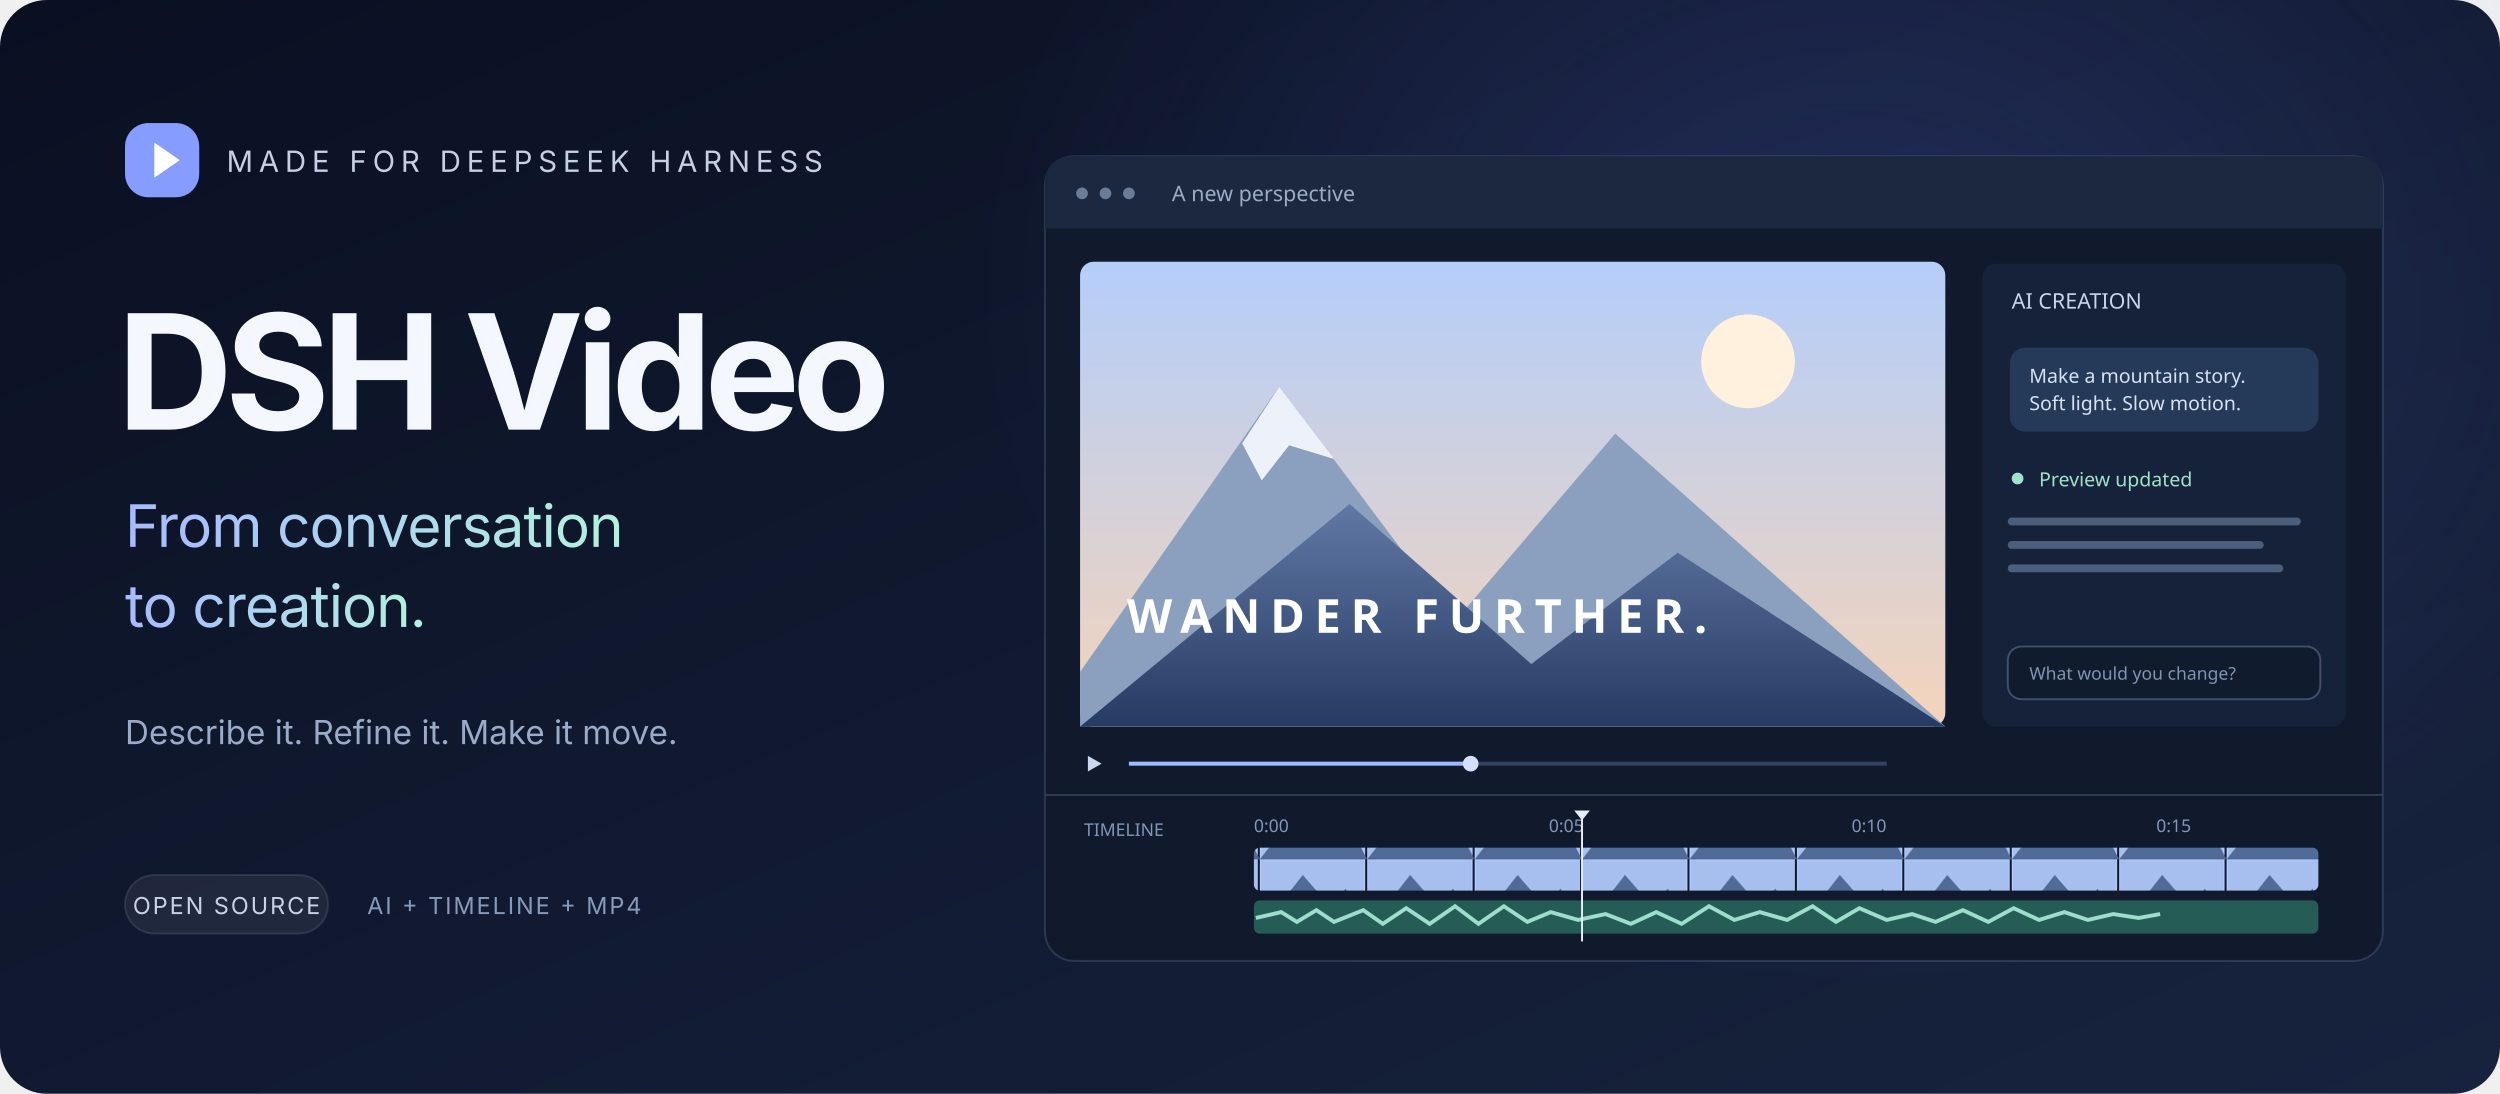
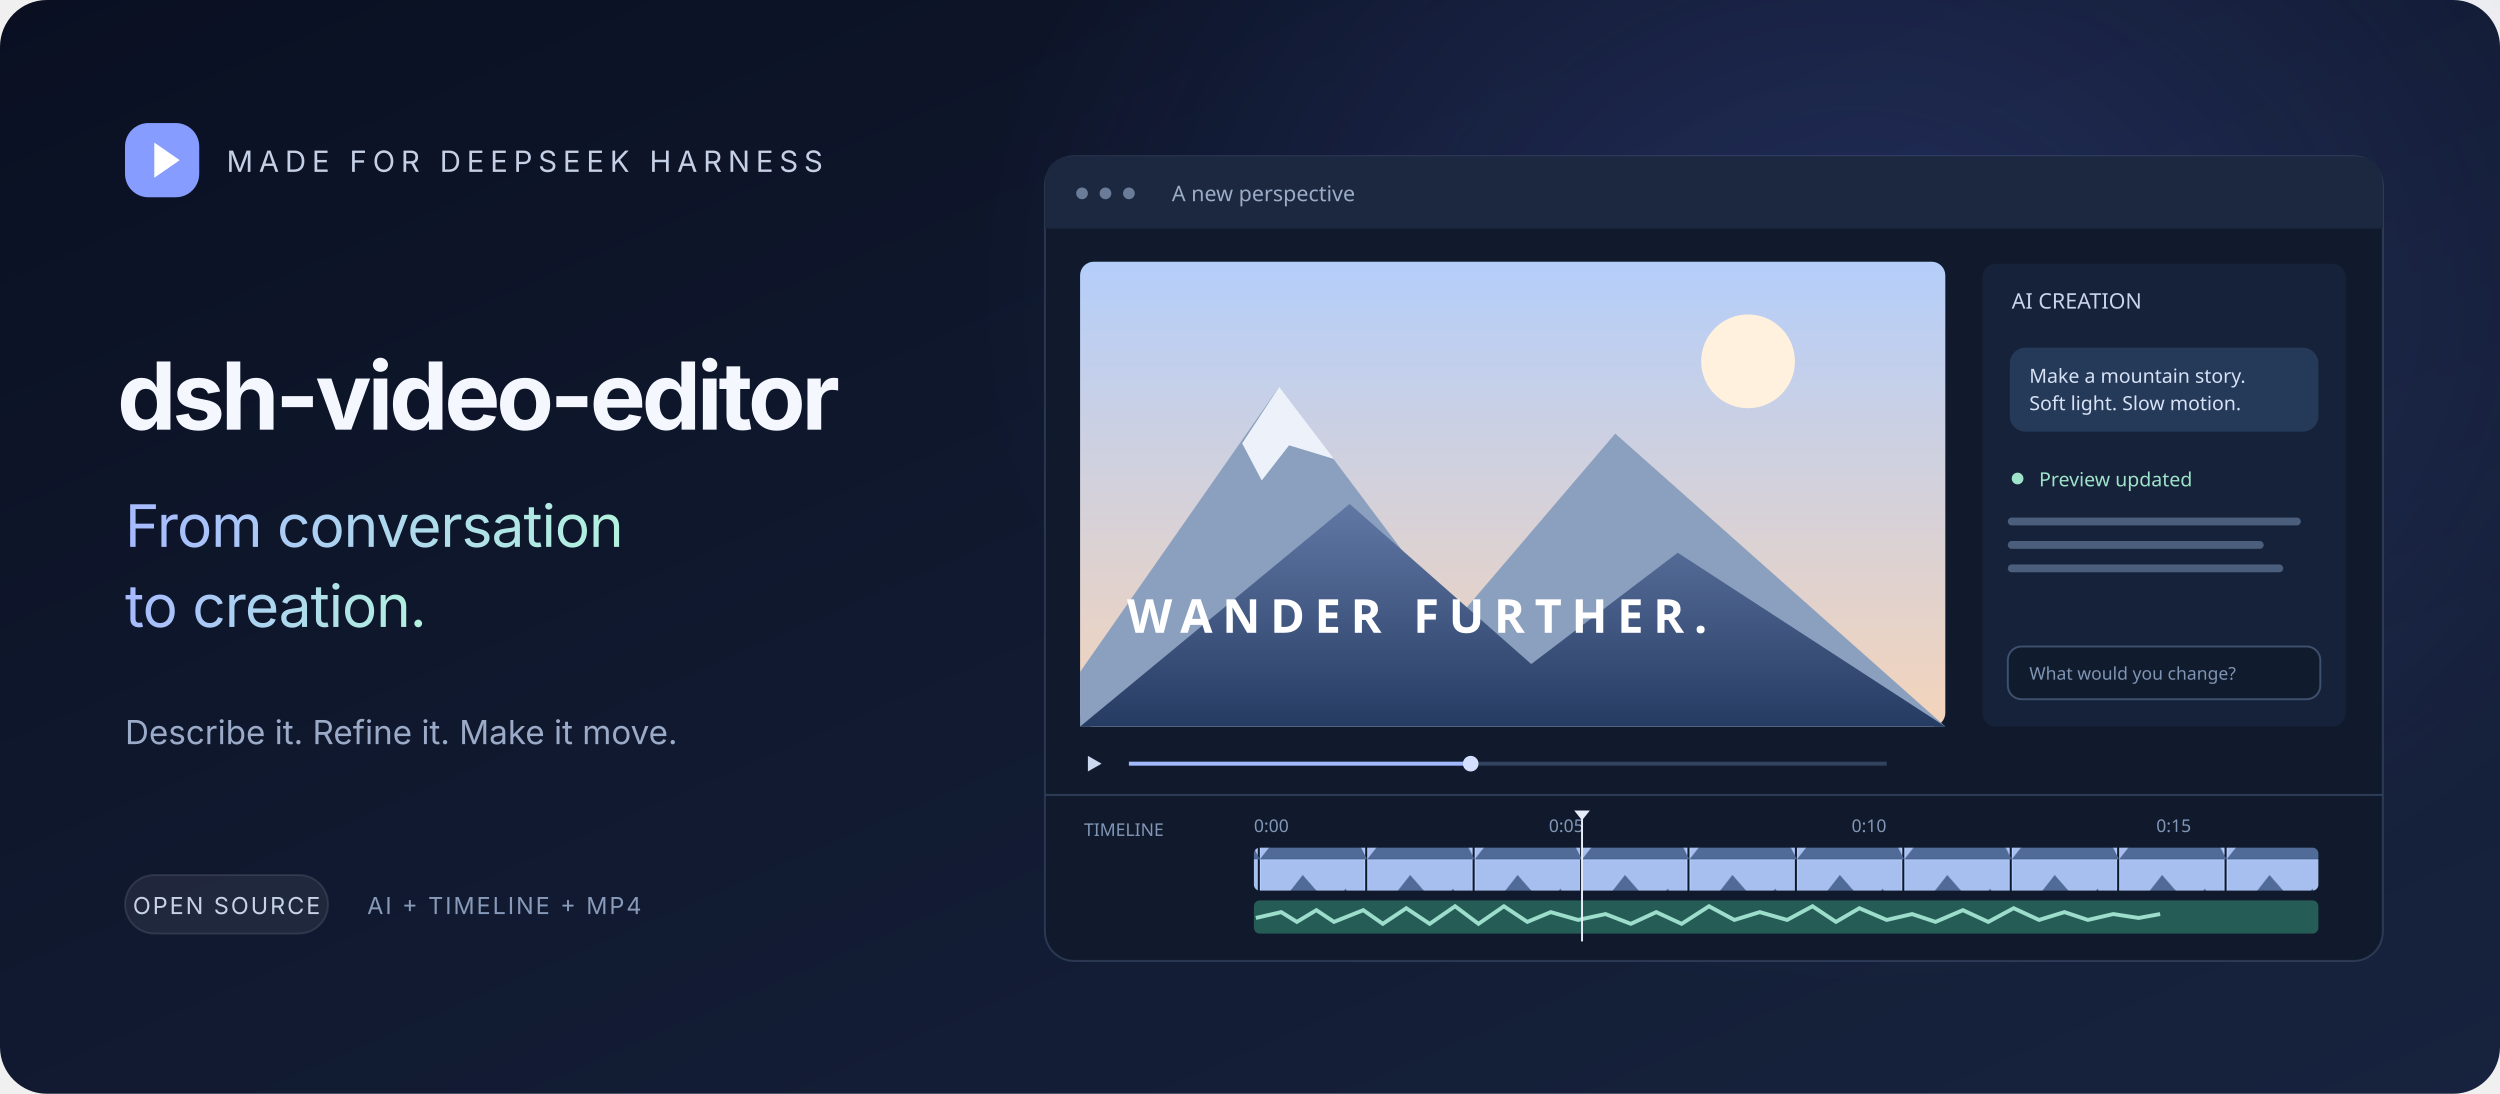
<svg xmlns="http://www.w3.org/2000/svg" width="1280" height="560" viewBox="0 0 1280 560" role="img" aria-labelledby="title desc">
  <defs>
    <linearGradient id="bg" x2="1" y2="1">
      <stop stop-color="#0a1022" />
      <stop offset="1" stop-color="#17233e" />
    </linearGradient>
    <linearGradient id="sky" x2="0" y2="1">
      <stop stop-color="#b4cefa" />
      <stop offset="1" stop-color="#f4d4bb" />
    </linearGradient>
    <linearGradient id="mount" x2="0" y2="1">
      <stop stop-color="#6178a5" />
      <stop offset="1" stop-color="#253b62" />
    </linearGradient>
    <linearGradient id="accent">
      <stop stop-color="#a7baff" />
      <stop offset="1" stop-color="#b3f2de" />
    </linearGradient>
    <radialGradient id="glow">
      <stop stop-color="#687fff" stop-opacity=".20" />
      <stop offset="1" stop-color="#687fff" stop-opacity="0" />
    </radialGradient>
    <pattern id="film" width="55" height="36" patternUnits="userSpaceOnUse">
      <rect width="54" height="36" fill="#a7bfee" />
      <path d="M0 36 22 8 36 24 44 15 55 36" fill="#516b98" />
    </pattern>
  </defs>
  <rect width="1280" height="560" rx="24" fill="url(#bg)" />
  <ellipse cx="950" cy="150" rx="450" ry="360" fill="url(#glow)" />
  <g font-family="-apple-system,BlinkMacSystemFont,'Segoe UI',sans-serif">
    <rect x="64" y="63" width="38" height="38" rx="12" fill="#879cff" />
    <path d="m79 73 13 9-13 9z" fill="#fff" />
    <text x="116" y="88" fill="#c5cfe5" font-size="15" letter-spacing="3">MADE FOR DEEPSEEK HARNESS</text>
-     <text x="60" y="220" font-weight="750" font-size="82" fill="#f5f7ff" letter-spacing="-4">DSH Video</text>
+     <text x="60" y="220" font-weight="750" font-size="48" fill="#f5f7ff" letter-spacing="-2">dsh-video-editor</text>
    <text x="64" y="280" font-size="30" fill="url(#accent)" letter-spacing="-.5">From conversation</text>
    <text x="64" y="321" font-size="30" fill="url(#accent)" letter-spacing="-.5">to creation.</text>
    <text x="64" y="381" font-size="17" fill="#9baac7">Describe it. Refine it. Make it move.</text>
    <rect x="64" y="448" width="104" height="30" rx="15" fill="#ffffff" fill-opacity=".07" stroke="#ffffff" stroke-opacity=".1" />
    <text x="116" y="468" text-anchor="middle" font-size="12" fill="#c7d1e7" letter-spacing="1">OPEN SOURCE</text>
    <text x="188" y="468" font-size="12" fill="#889ab9" letter-spacing="1">AI + TIMELINE + MP4</text>
  </g>
  <g transform="translate(535 80)">
    <rect x="0" y="0" width="685" height="412" rx="15" fill="#101a2c" stroke="#829bc4" stroke-opacity=".23" />
    <path d="M15 0H670Q685 0 685 15V37H0V15Q0 0 15 0" fill="#1b2840" />
    <g fill="#6b7c98">
      <circle cx="19" cy="19" r="3" />
      <circle cx="31" cy="19" r="3" />
      <circle cx="43" cy="19" r="3" />
    </g>
    <text x="65" y="23" fill="#9cacc6" font-family="sans-serif" font-size="11">A new perspective</text>
    <rect x="18" y="54" width="443" height="238" rx="7" fill="url(#sky)" />
    <circle cx="360" cy="105" r="24" fill="#fff1dd" />
    <path d="M18 264 120 118 210 238 292 142 461 292H18Z" fill="#8ba0be" />
    <path d="m120 118 28 37-23-7-14 18-10-19z" fill="#edf1f9" />
    <path d="M18 292 156 178 249 260 324 203 461 292Z" fill="url(#mount)" />
    <text x="42" y="244" font-family="sans-serif" font-size="24" fill="#fff" font-weight="600" letter-spacing="5">WANDER FURTHER.</text>
    <rect x="480" y="55" width="186" height="237" rx="7" fill="#162239" />
    <g font-family="sans-serif">
      <text x="495" y="78" font-size="11" fill="#c9d5ed">AI CREATION</text>
      <rect x="494" y="98" width="158" height="43" rx="8" fill="#253958" />
      <text x="504" y="116" font-size="10" fill="#d7e2f5">Make a mountain story.</text>
      <text x="504" y="130" font-size="10" fill="#d7e2f5">Soft light. Slow motion.</text>
      <circle cx="498" cy="165" r="3" fill="#9fe3ca" />
      <text x="509" y="169" font-size="10" fill="#9fe3ca">Preview updated</text>
      <path d="M495 187h146m-146 12h127m-127 12h137" stroke="#4b5f7d" stroke-width="4" stroke-linecap="round" />
      <rect x="493" y="251" width="160" height="27" rx="7" fill="#101b2d" stroke="#3d506d" />
      <text x="504" y="268" font-size="9" fill="#8095b4">What would you change?</text>
    </g>
    <path d="m22 307 7 4-7 4z" fill="#cbd8f0" />
    <path d="M43 311H431" stroke="#31435e" stroke-width="2" />
    <path d="M43 311H218" stroke="#a1b9ff" stroke-width="2" />
    <circle cx="218" cy="311" r="4" fill="#d4dfff" />
    <path d="M0 327H685" stroke="#2d3d56" />
    <g font-family="sans-serif" font-size="9" fill="#8297b7">
      <text x="20" y="348">TIMELINE</text>
      <text x="107" y="346">0:00</text>
      <text x="258" y="346">0:05</text>
      <text x="413" y="346">0:10</text>
      <text x="569" y="346">0:15</text>
    </g>
    <rect x="107" y="354" width="545" height="22" rx="3" fill="url(#film)" />
    <rect x="107" y="381" width="545" height="17" rx="3" fill="#265c56" />
    <path d="m108 390 13-3 8 5 10-6 9 6 15-6 10 7 12-8 12 8 13-9 12 9 13-9 12 8 12-5 14 4 14-3 13 5 13-6 13 6 14-9 13 7 13-4 14 4 13-7 12 8 12-7 14 6 13-3 12 4 14-6 13 6 13-7 13 6 13-4 12 4 13-3 13 2 11-2" stroke="#9cdecb" stroke-width="2" fill="none" />
    <path d="M275 338v64" stroke="#e6edf9" />
    <path d="m271 335 4 5 4-5" fill="#e6edf9" />
  </g>
</svg>
